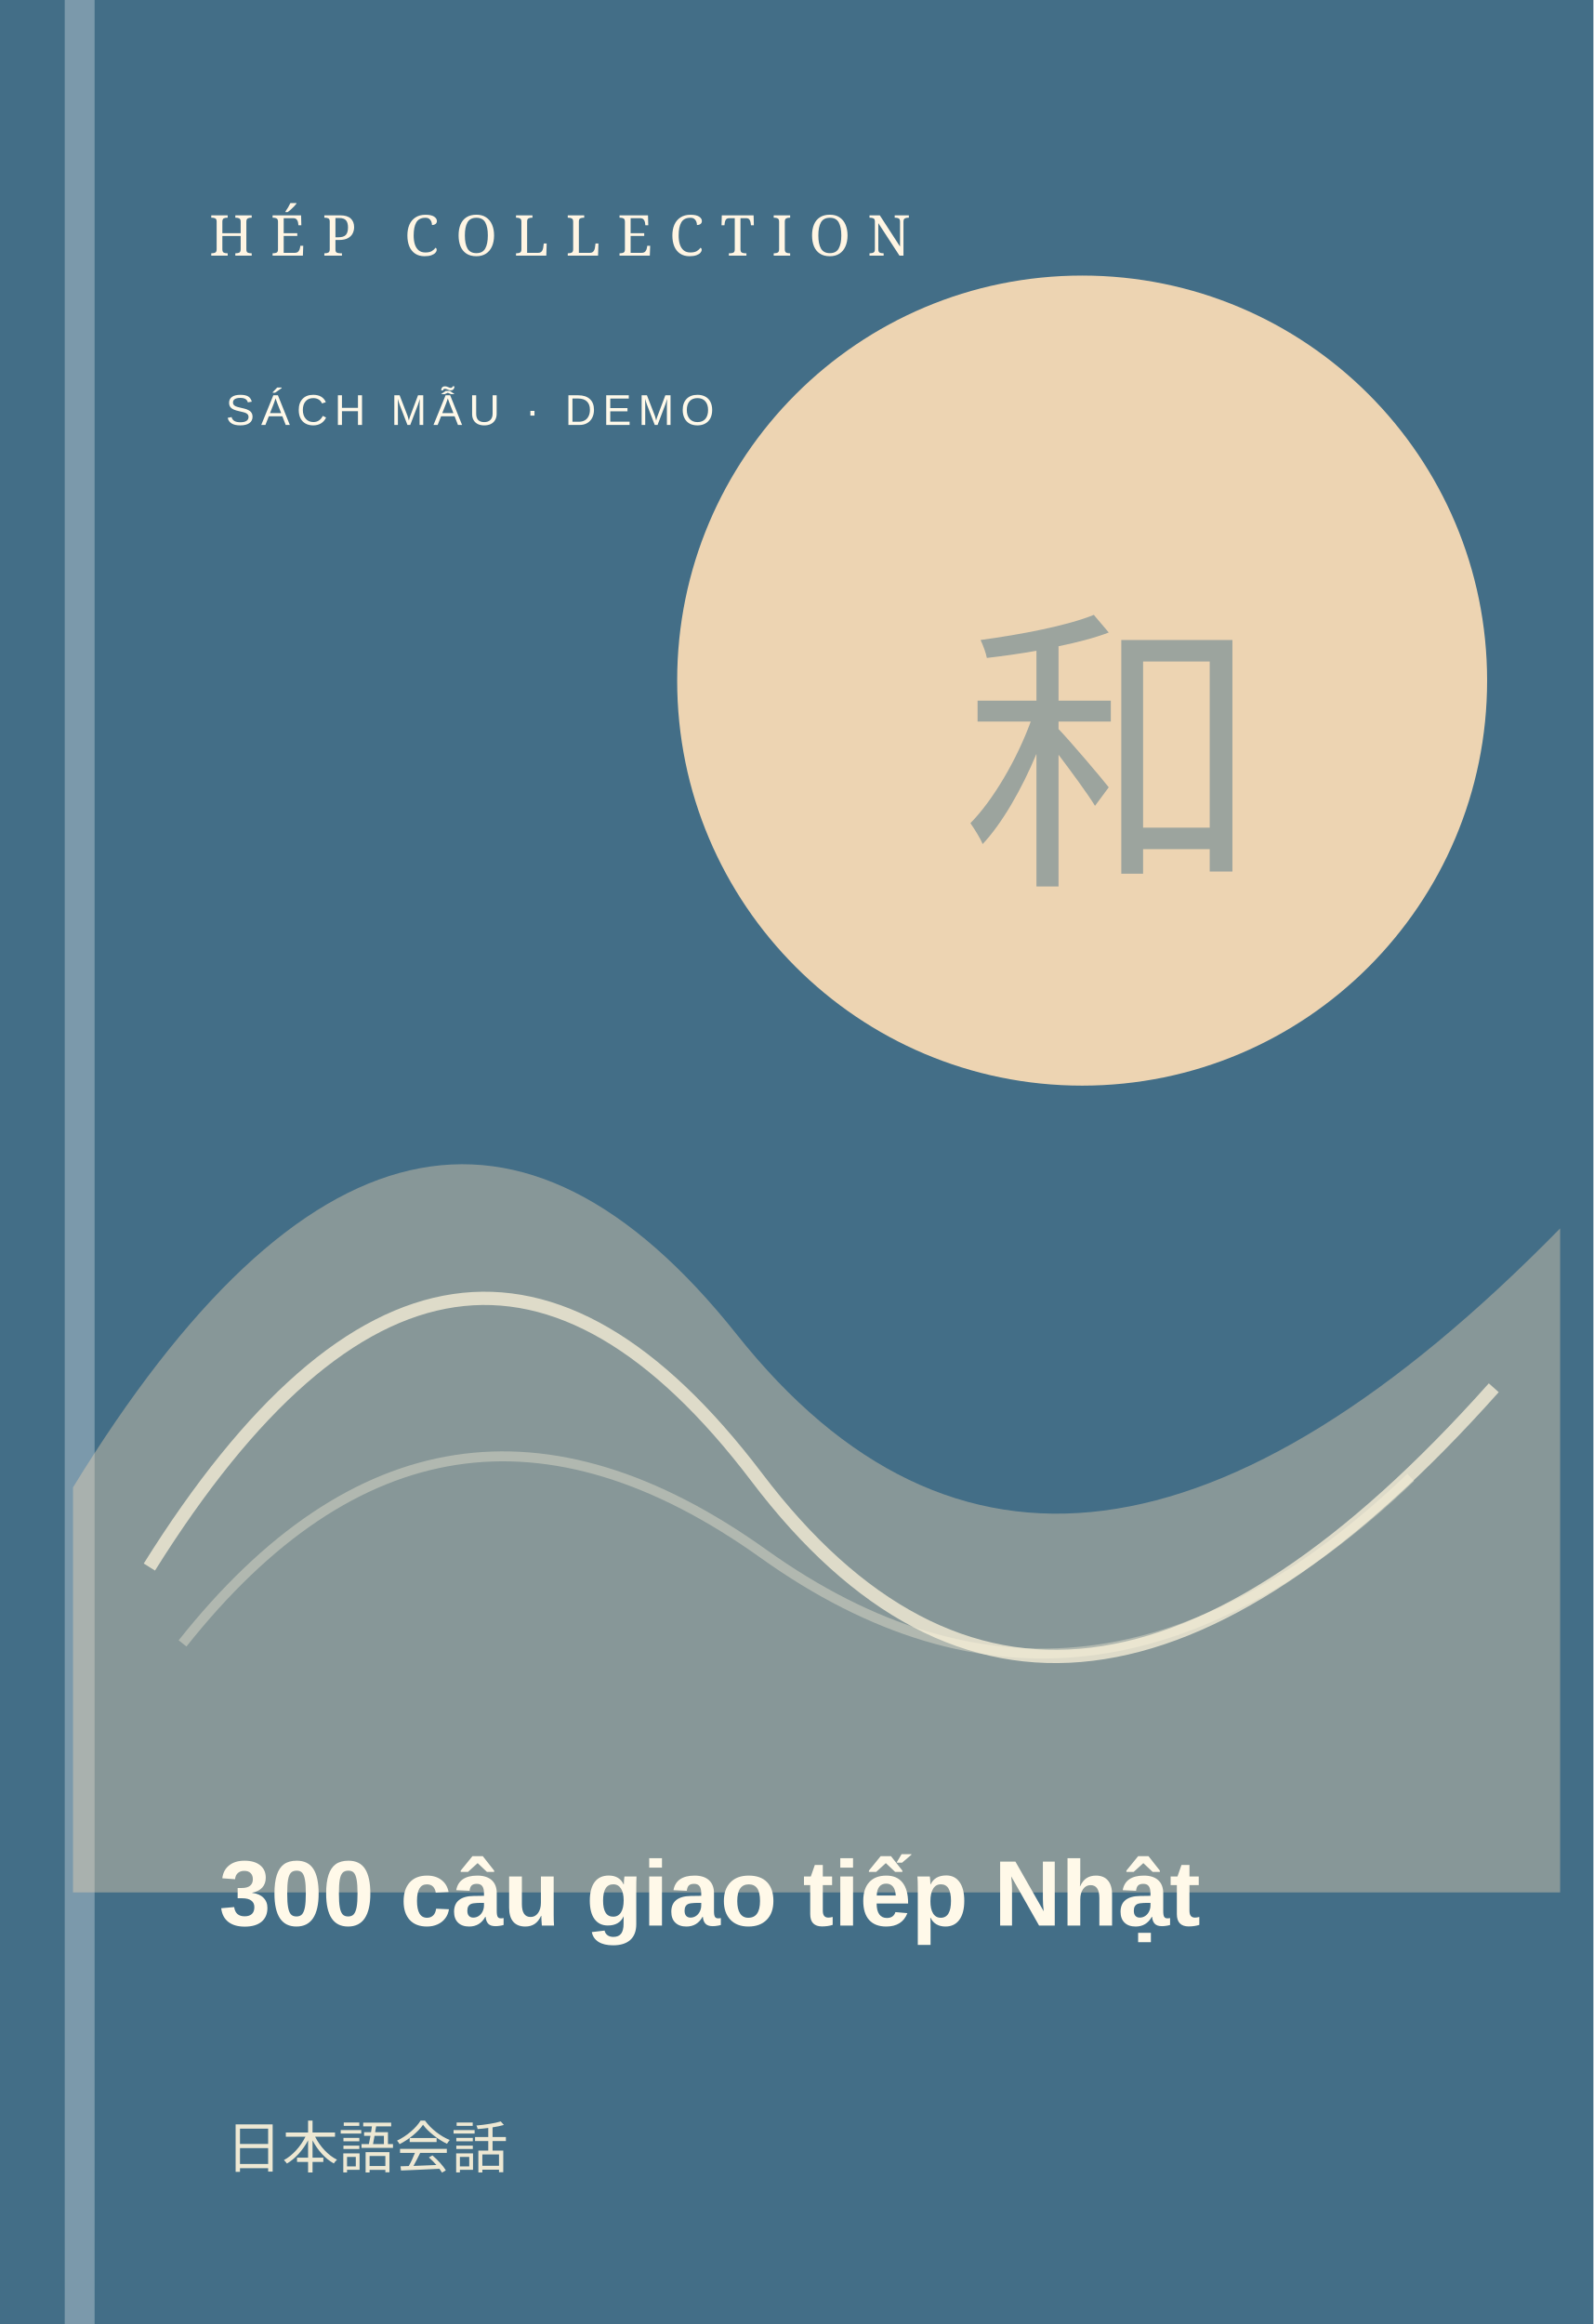
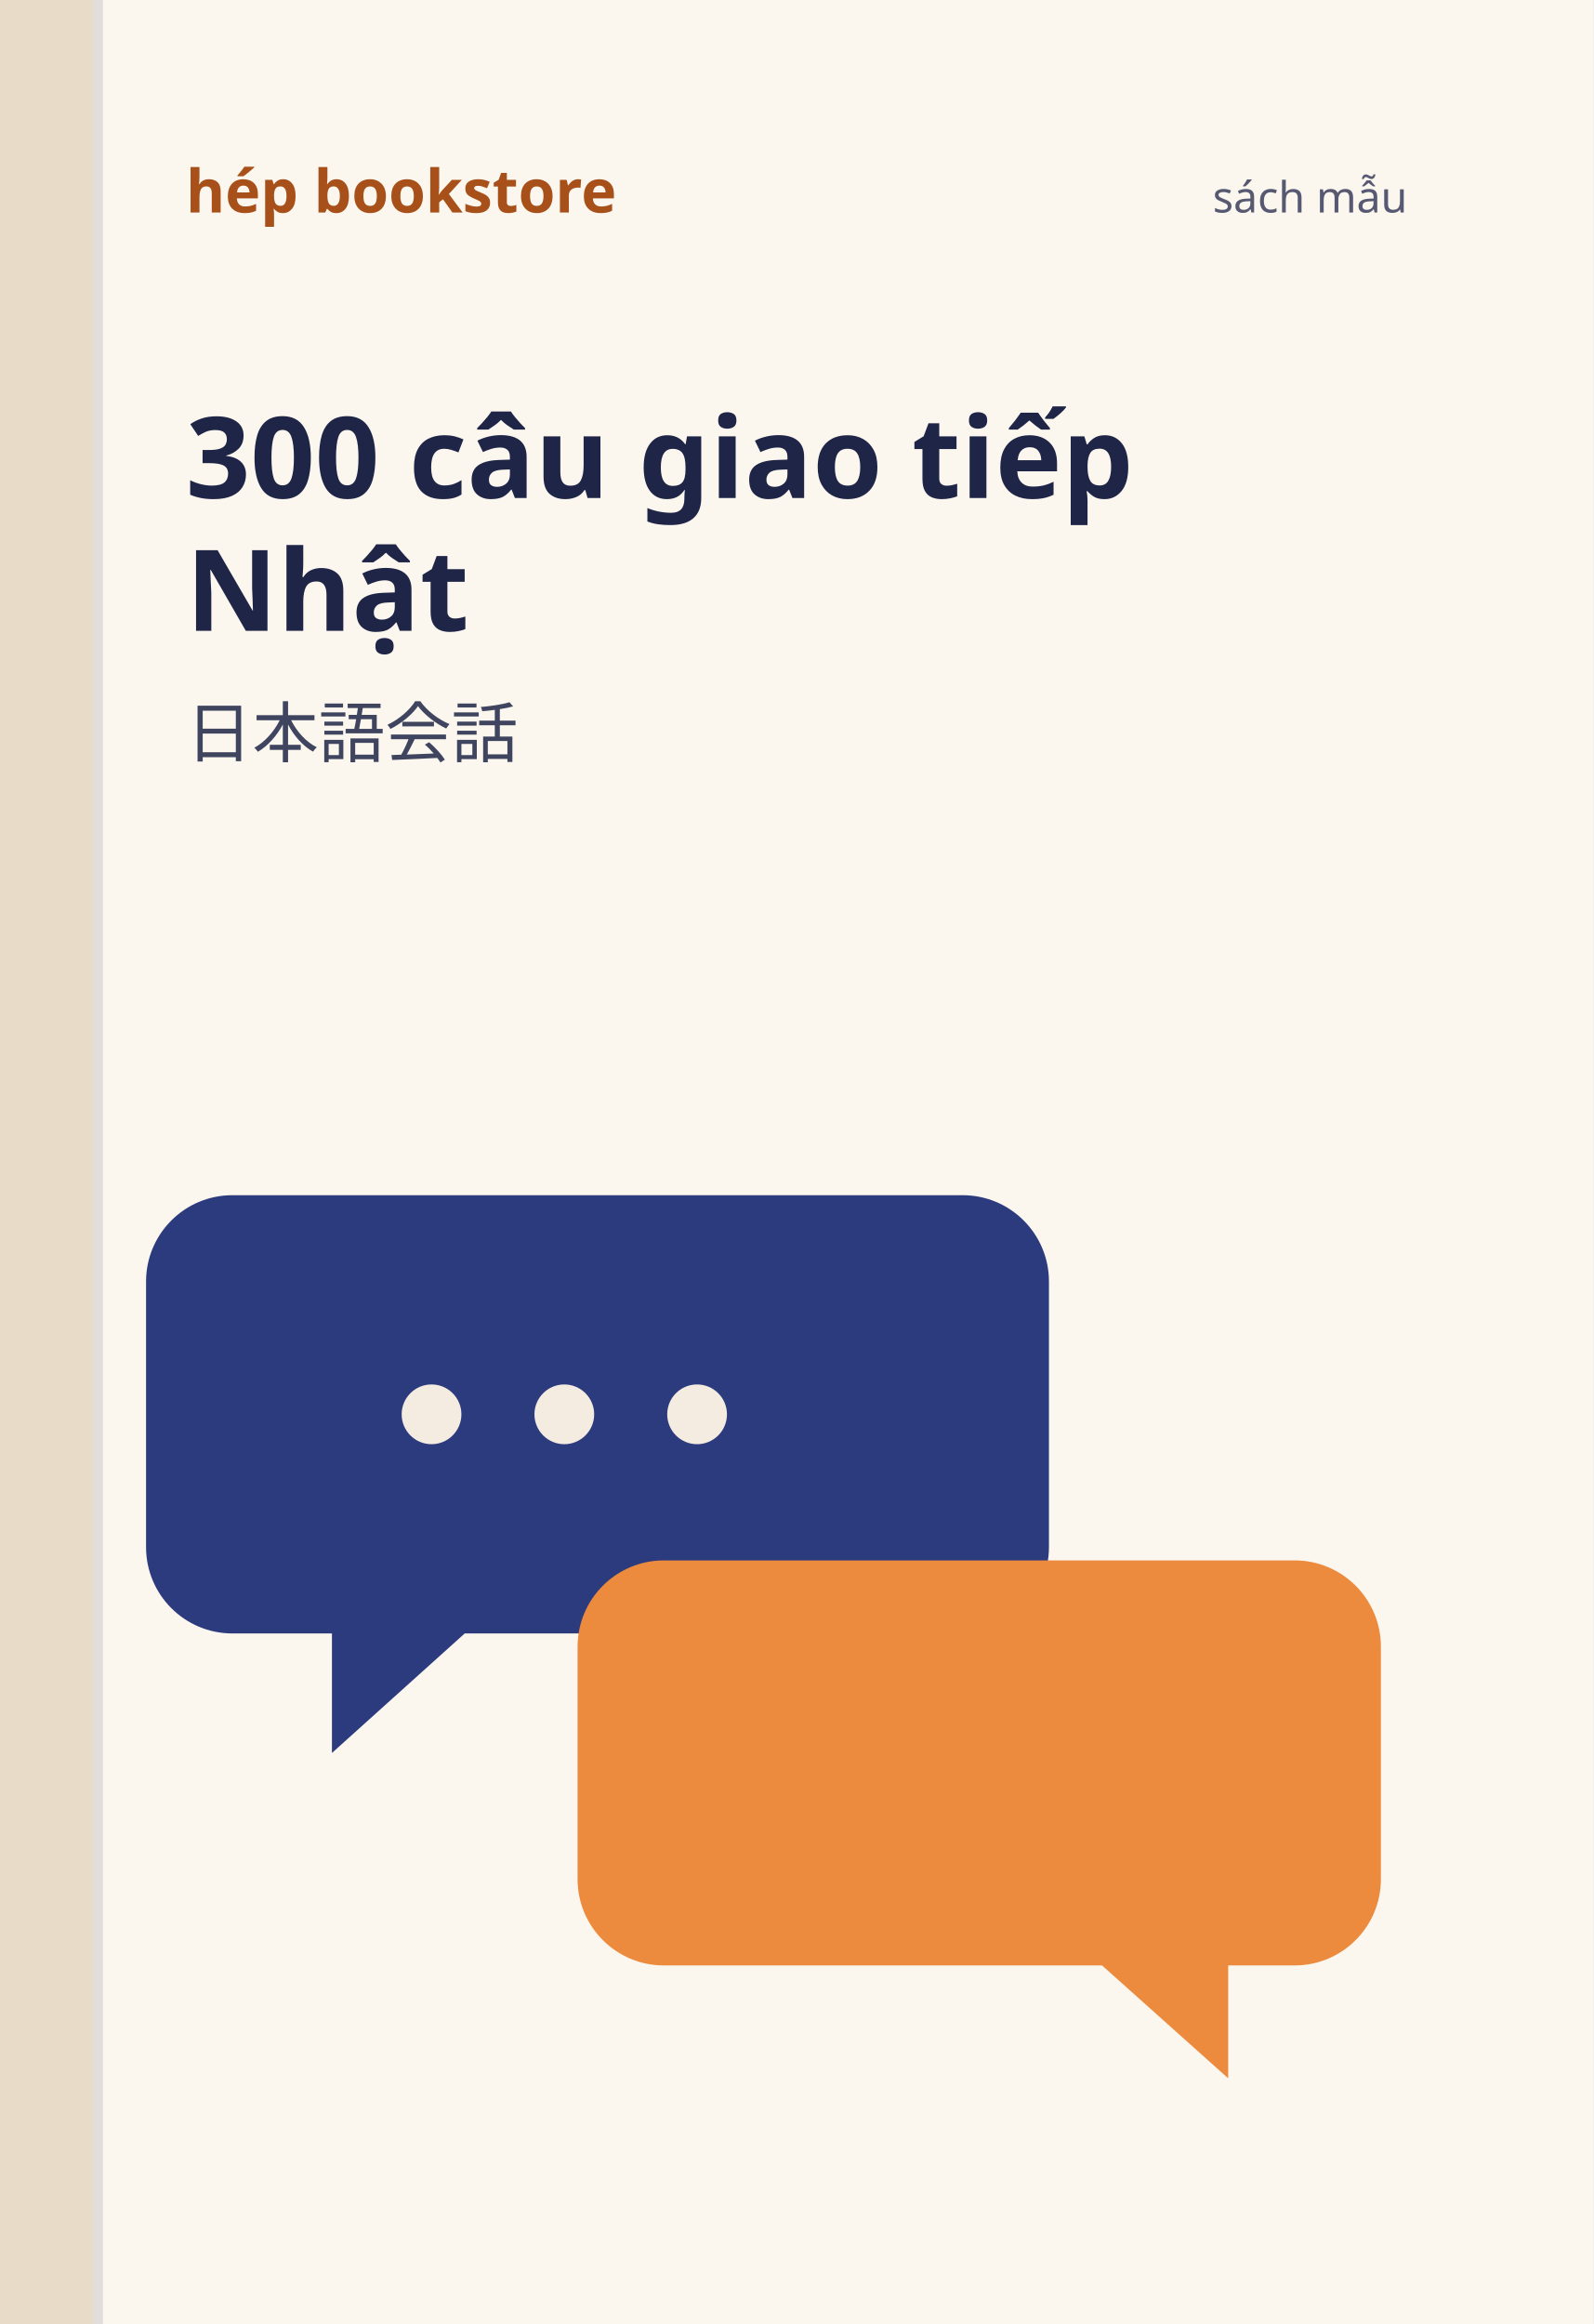
<svg xmlns="http://www.w3.org/2000/svg" width="480" height="700" viewBox="0 0 480 700" role="img" aria-label="Bìa minh họa 300 câu giao tiếp Nhật">
-   <rect width="480" height="700" fill="#436e87" />
-   <path d="M24 0 L24 700" stroke="#ffffff" stroke-opacity=".3" stroke-width="9" />
-   <circle cx="326" cy="205" r="122" fill="#edd4b2" />
-   <path d="M22 448 Q125 280 222 402 T470 370 L470 570 L22 570" fill="#edd4b2" fill-opacity=".4" />
-   <path d="M45 472 Q137 325 228 445 T450 418" fill="none" stroke="#fff5dc" stroke-opacity=".72" stroke-width="4" />
-   <path d="M55 495 Q132 398 230 468 T425 445" fill="none" stroke="#fff5dc" stroke-opacity=".35" stroke-width="3" />
-   <text x="63" y="77" font-family="Georgia,serif" font-size="17" letter-spacing="5" fill="#fff5e3">HÉP COLLECTION</text>
-   <text x="66" y="580" font-family="Arial,sans-serif" font-weight="bold" font-size="28" fill="#fff9e9">300 câu giao tiếp Nhật</text>
-   <text x="66" y="615" font-family="Arial,sans-serif" font-weight="bold" font-size="26" fill="#fff9e9" />
-   <text x="68" y="653" font-family="sans-serif" font-size="17" fill="#fff5dc" opacity=".9">日本語会話</text>
-   <text x="290" y="260" font-family="serif" font-size="90" fill="#436e87" fill-opacity=".48">和</text>
-   <text x="68" y="128" font-family="Arial" font-size="13" fill="#fff9e9" letter-spacing="2">SÁCH MẪU · DEMO</text>
+   <rect width="480" height="700" fill="#fbf6ee" />
+   <path d="M70 360 h220 a26 26 0 0 1 26 26 v80 a26 26 0 0 1 -26 26 h-150 l-40 36 v-36 h-30 a26 26 0 0 1 -26 -26 v-80 a26 26 0 0 1 26 -26Z" fill="#2c3a7e" />
+   <path d="M200 470 h190 a26 26 0 0 1 26 26 v70 a26 26 0 0 1 -26 26 h-20 v34 l-38 -34 h-132 a26 26 0 0 1 -26 -26 v-70 a26 26 0 0 1 26 -26Z" fill="#ec8a3d" />
+   <circle cx="130" cy="426" r="9" fill="#f4ece0" />
+   <circle cx="170" cy="426" r="9" fill="#f4ece0" />
+   <circle cx="210" cy="426" r="9" fill="#f4ece0" />
+   <rect width="28" height="700" fill="#e8dcc9" />
+   <rect x="28" width="3" height="700" fill="#1f2547" fill-opacity=".12" />
+   <text x="56" y="64" font-family="'Baloo 2','Be Vietnam Pro','Segoe UI',system-ui,sans-serif" font-weight="600" font-size="18" fill="#a8501a">hép bookstore</text>
+   <text x="424" y="64" text-anchor="end" font-family="'Baloo 2','Be Vietnam Pro','Segoe UI',system-ui,sans-serif" font-size="13" fill="#1f2547" fill-opacity=".75">sách mẫu</text>
+   <text x="56" y="150" font-family="'Baloo 2','Be Vietnam Pro','Segoe UI',system-ui,sans-serif" font-weight="700" font-size="34" fill="#1f2547">300 câu giao tiếp</text>
+   <text x="56" y="190" font-family="'Baloo 2','Be Vietnam Pro','Segoe UI',system-ui,sans-serif" font-weight="700" font-size="34" fill="#1f2547">Nhật</text>
+   <text x="56" y="228" font-family="'Zen Maru Gothic','Hiragino Maru Gothic ProN','Noto Sans JP',sans-serif" font-weight="500" font-size="20" fill="#1f2547" fill-opacity=".85" lang="ja">日本語会話</text>
</svg>
